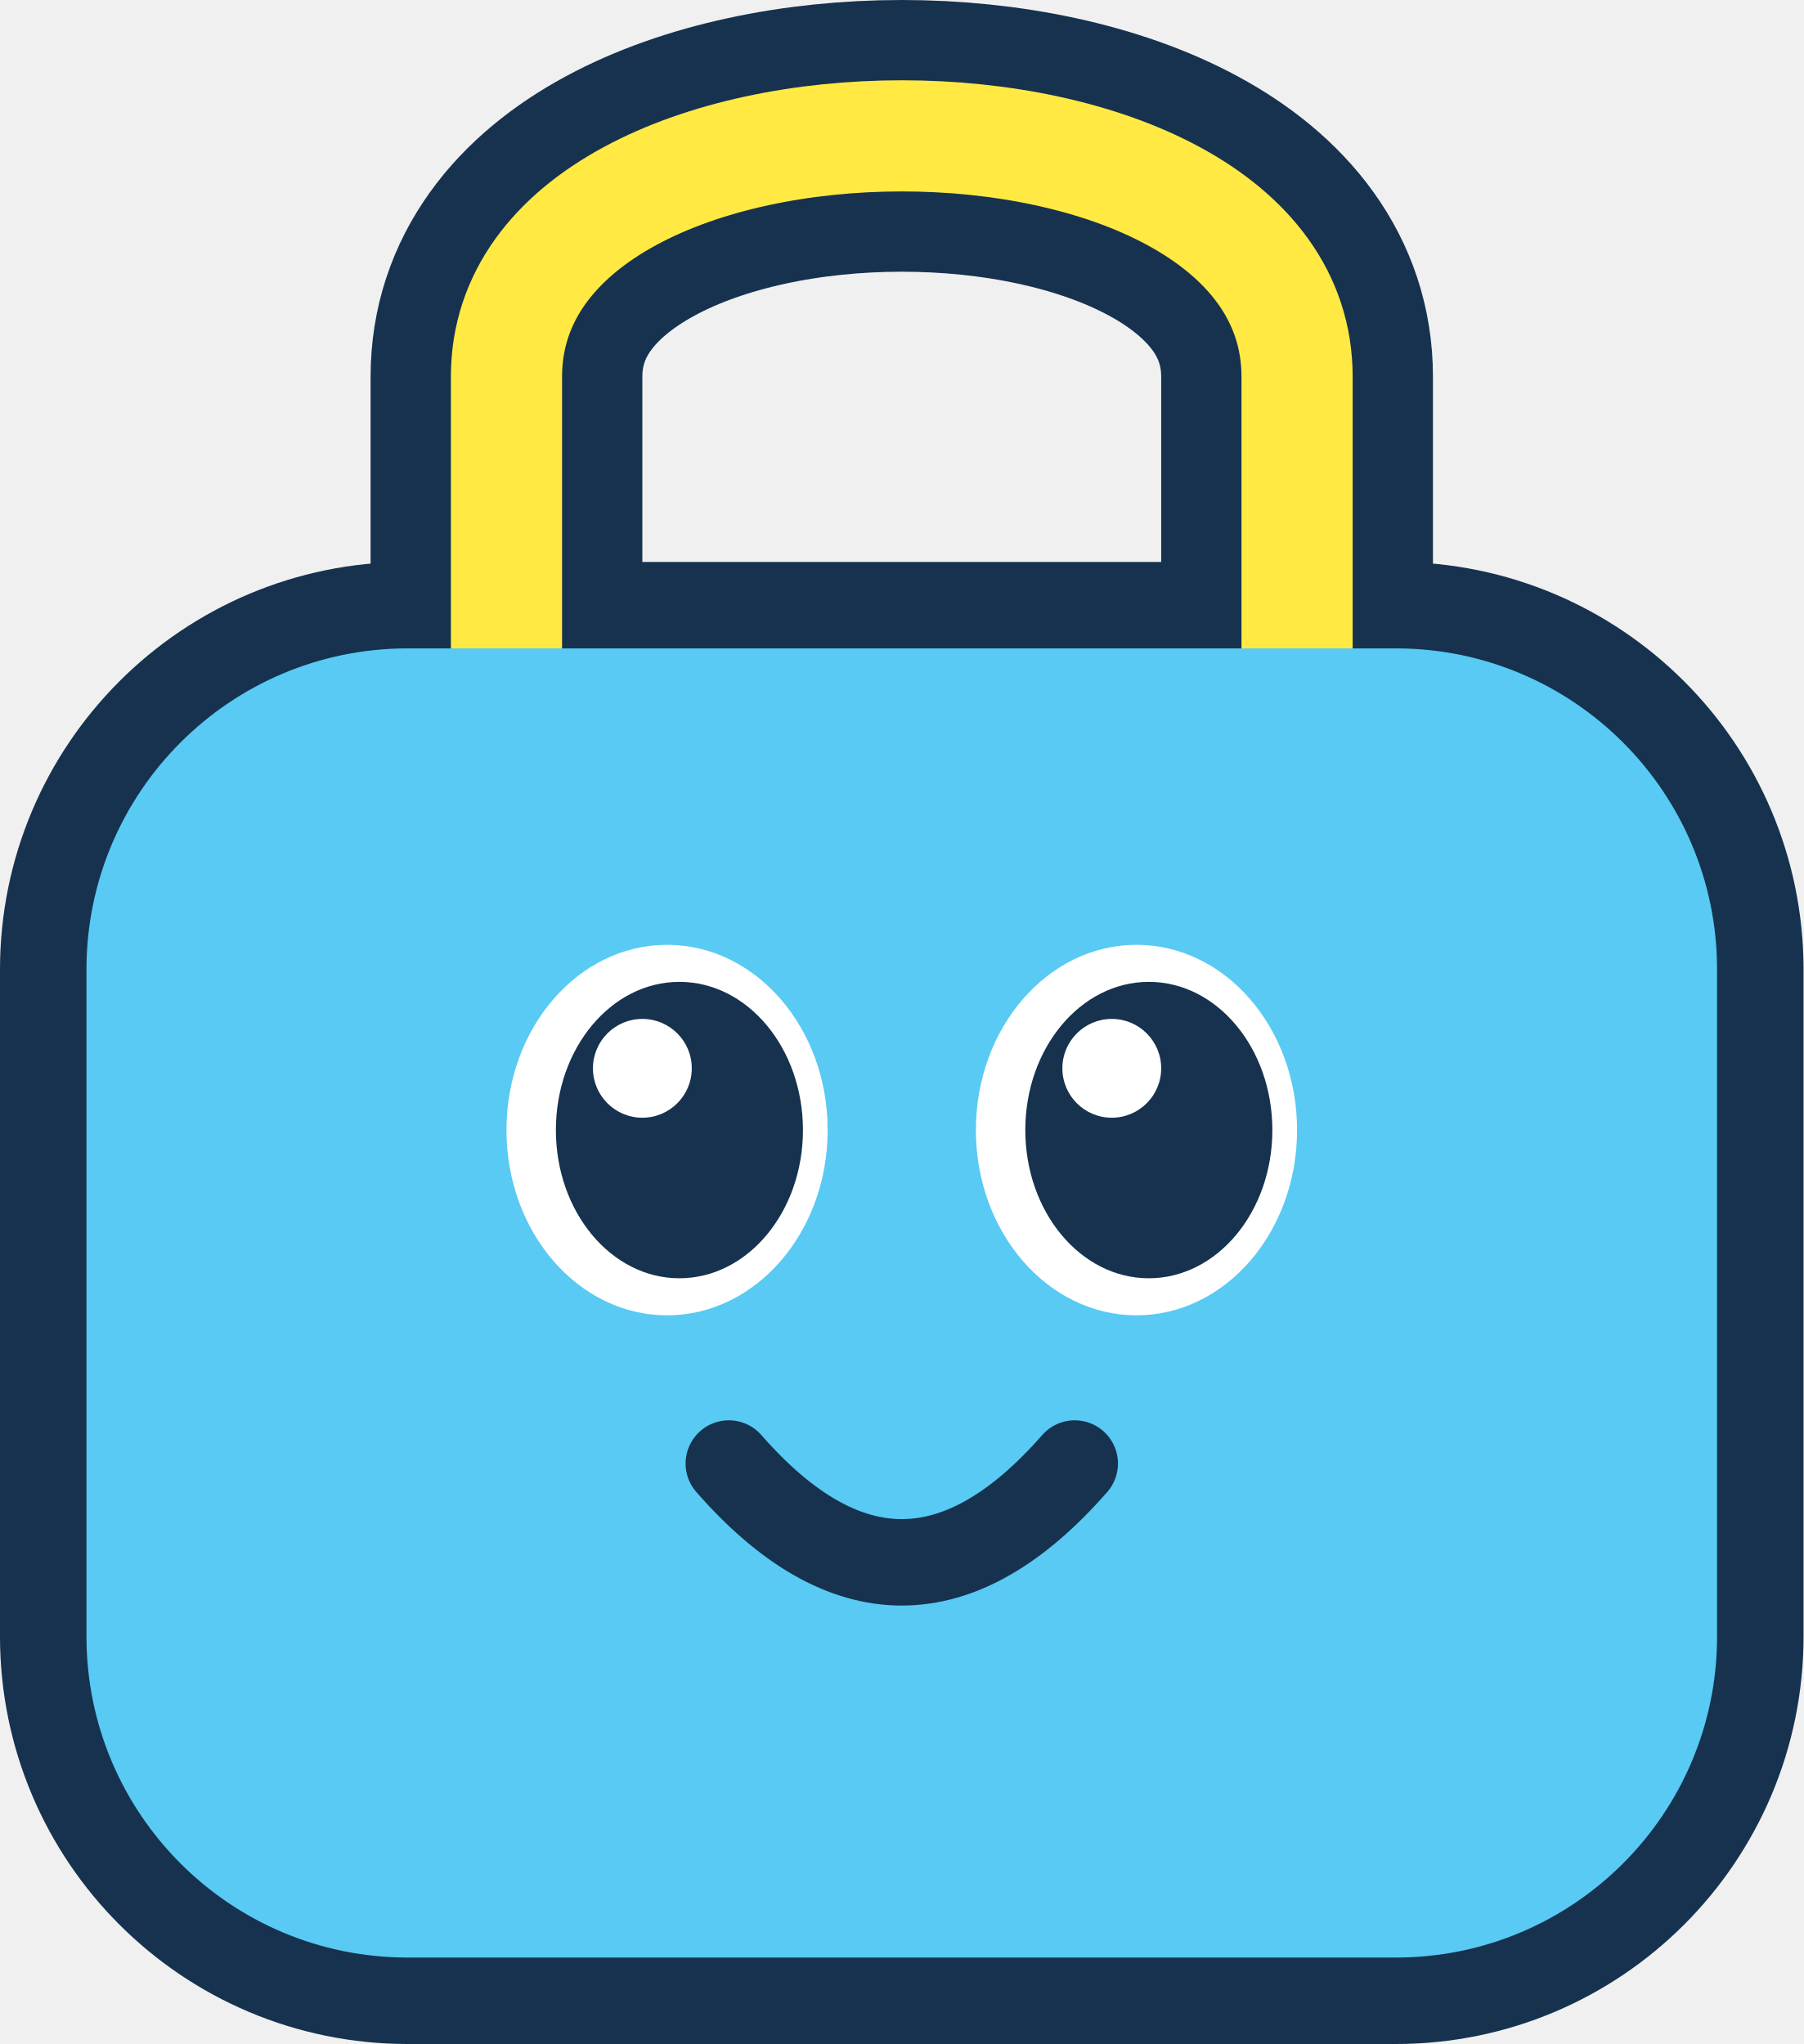
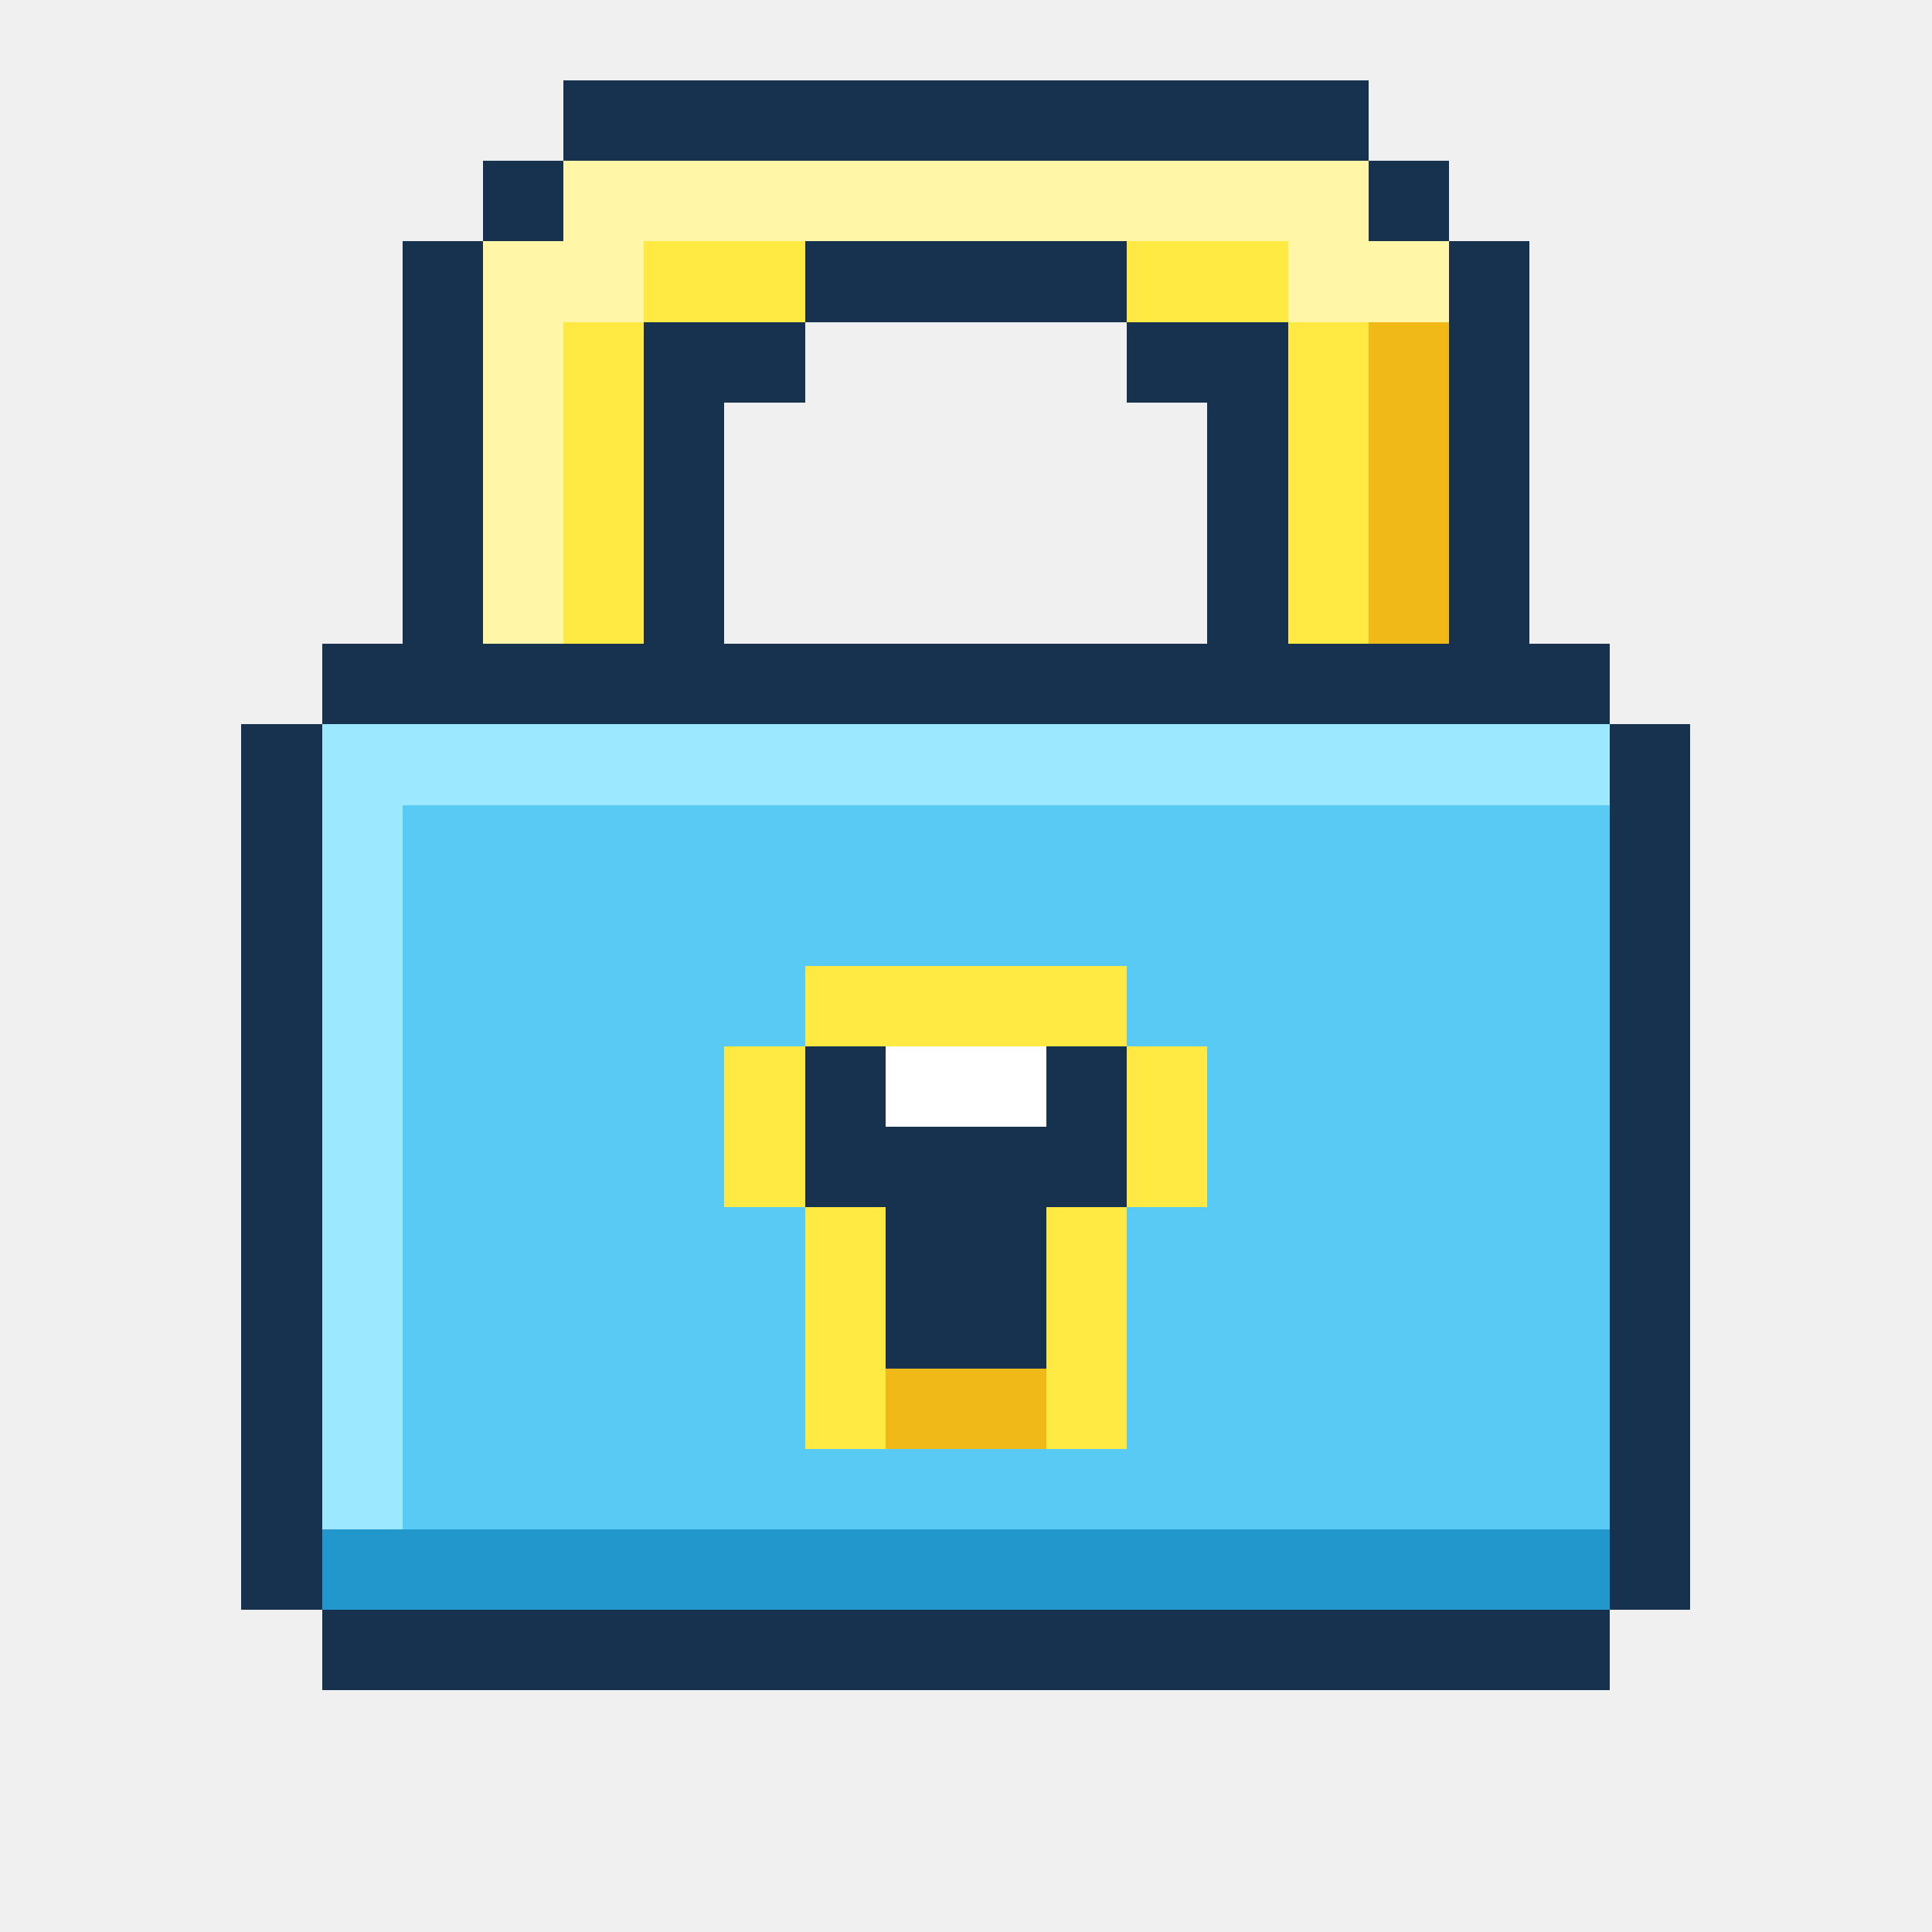
- <svg xmlns="http://www.w3.org/2000/svg" width="146" height="165.5" viewBox="0 0 146 165.5">
-   <g>
-     <g>
-       <path d="M41 62.5 L41 30.5 C41 4.5 105 4.5 105 30.5 L105 62.5" fill="none" stroke="#16324f" stroke-width="22" stroke-linecap="round" stroke-miterlimit="10" />
-       <path d="M33 52.5 L113 52.5 C127.359 52.5 139 64.141 139 78.5 L139 132.5 C139 146.859 127.359 158.5 113 158.5 L33 158.5 C18.641 158.5 7 146.859 7 132.5 L7 78.5 C7 64.141 18.641 52.5 33 52.5 Z" fill="#16324f" stroke="#16324f" stroke-width="14" stroke-linejoin="round" />
-       <path d="M41 62.5 L41 30.5 C41 4.5 105 4.5 105 30.5 L105 62.5" fill="none" stroke="#ffe942" stroke-width="9" stroke-linecap="round" stroke-miterlimit="10" />
-       <path d="M33 52.5 L113 52.5 C127.359 52.5 139 64.141 139 78.5 L139 132.5 C139 146.859 127.359 158.5 113 158.5 L33 158.5 C18.641 158.5 7 146.859 7 132.5 L7 78.5 C7 64.141 18.641 52.5 33 52.5 Z" fill="#58caf3" />
-       <ellipse cx="54" cy="91.5" rx="13" ry="15" fill="#ffffff" />
-       <ellipse cx="55" cy="91.5" rx="10" ry="12" fill="#16324f" />
-       <circle cx="52" cy="86.5" r="4" fill="#ffffff" />
-       <ellipse cx="92" cy="91.5" rx="13" ry="15" fill="#ffffff" />
-       <ellipse cx="93" cy="91.5" rx="10" ry="12" fill="#16324f" />
-       <circle cx="90" cy="86.5" r="4" fill="#ffffff" />
-       <path d="M59 118.5 C68.333 129.167 77.667 129.167 87 118.5" fill="none" stroke="#16324f" stroke-width="7" stroke-linecap="round" stroke-miterlimit="10" />
-     </g>
-   </g>
+ <svg xmlns="http://www.w3.org/2000/svg" viewBox="0 0 192 192" width="192" height="192" shape-rendering="crispEdges">
+   <rect x="56" y="8" width="80" height="8" fill="#16324f" />
+   <rect x="48" y="16" width="8" height="8" fill="#16324f" />
+   <rect x="56" y="16" width="80" height="8" fill="#fff6a8" />
+   <rect x="136" y="16" width="8" height="8" fill="#16324f" />
+   <rect x="40" y="24" width="8" height="8" fill="#16324f" />
+   <rect x="48" y="24" width="16" height="8" fill="#fff6a8" />
+   <rect x="64" y="24" width="16" height="8" fill="#ffe942" />
+   <rect x="80" y="24" width="32" height="8" fill="#16324f" />
+   <rect x="112" y="24" width="16" height="8" fill="#ffe942" />
+   <rect x="128" y="24" width="16" height="8" fill="#fff6a8" />
+   <rect x="144" y="24" width="8" height="8" fill="#16324f" />
+   <rect x="40" y="32" width="8" height="8" fill="#16324f" />
+   <rect x="48" y="32" width="8" height="8" fill="#fff6a8" />
+   <rect x="56" y="32" width="8" height="8" fill="#ffe942" />
+   <rect x="64" y="32" width="16" height="8" fill="#16324f" />
+   <rect x="112" y="32" width="16" height="8" fill="#16324f" />
+   <rect x="128" y="32" width="8" height="8" fill="#ffe942" />
+   <rect x="136" y="32" width="8" height="8" fill="#f0b917" />
+   <rect x="144" y="32" width="8" height="8" fill="#16324f" />
+   <rect x="40" y="40" width="8" height="8" fill="#16324f" />
+   <rect x="48" y="40" width="8" height="8" fill="#fff6a8" />
+   <rect x="56" y="40" width="8" height="8" fill="#ffe942" />
+   <rect x="64" y="40" width="8" height="8" fill="#16324f" />
+   <rect x="120" y="40" width="8" height="8" fill="#16324f" />
+   <rect x="128" y="40" width="8" height="8" fill="#ffe942" />
+   <rect x="136" y="40" width="8" height="8" fill="#f0b917" />
+   <rect x="144" y="40" width="8" height="8" fill="#16324f" />
+   <rect x="40" y="48" width="8" height="8" fill="#16324f" />
+   <rect x="48" y="48" width="8" height="8" fill="#fff6a8" />
+   <rect x="56" y="48" width="8" height="8" fill="#ffe942" />
+   <rect x="64" y="48" width="8" height="8" fill="#16324f" />
+   <rect x="120" y="48" width="8" height="8" fill="#16324f" />
+   <rect x="128" y="48" width="8" height="8" fill="#ffe942" />
+   <rect x="136" y="48" width="8" height="8" fill="#f0b917" />
+   <rect x="144" y="48" width="8" height="8" fill="#16324f" />
+   <rect x="40" y="56" width="8" height="8" fill="#16324f" />
+   <rect x="48" y="56" width="8" height="8" fill="#fff6a8" />
+   <rect x="56" y="56" width="8" height="8" fill="#ffe942" />
+   <rect x="64" y="56" width="8" height="8" fill="#16324f" />
+   <rect x="120" y="56" width="8" height="8" fill="#16324f" />
+   <rect x="128" y="56" width="8" height="8" fill="#ffe942" />
+   <rect x="136" y="56" width="8" height="8" fill="#f0b917" />
+   <rect x="144" y="56" width="8" height="8" fill="#16324f" />
+   <rect x="32" y="64" width="128" height="8" fill="#16324f" />
+   <rect x="24" y="72" width="8" height="8" fill="#16324f" />
+   <rect x="32" y="72" width="128" height="8" fill="#9be8ff" />
+   <rect x="160" y="72" width="8" height="8" fill="#16324f" />
+   <rect x="24" y="80" width="8" height="8" fill="#16324f" />
+   <rect x="32" y="80" width="8" height="8" fill="#9be8ff" />
+   <rect x="40" y="80" width="120" height="8" fill="#58caf3" />
+   <rect x="160" y="80" width="8" height="8" fill="#16324f" />
+   <rect x="24" y="88" width="8" height="8" fill="#16324f" />
+   <rect x="32" y="88" width="8" height="8" fill="#9be8ff" />
+   <rect x="40" y="88" width="120" height="8" fill="#58caf3" />
+   <rect x="160" y="88" width="8" height="8" fill="#16324f" />
+   <rect x="24" y="96" width="8" height="8" fill="#16324f" />
+   <rect x="32" y="96" width="8" height="8" fill="#9be8ff" />
+   <rect x="40" y="96" width="40" height="8" fill="#58caf3" />
+   <rect x="80" y="96" width="32" height="8" fill="#ffe942" />
+   <rect x="112" y="96" width="48" height="8" fill="#58caf3" />
+   <rect x="160" y="96" width="8" height="8" fill="#16324f" />
+   <rect x="24" y="104" width="8" height="8" fill="#16324f" />
+   <rect x="32" y="104" width="8" height="8" fill="#9be8ff" />
+   <rect x="40" y="104" width="32" height="8" fill="#58caf3" />
+   <rect x="72" y="104" width="8" height="8" fill="#ffe942" />
+   <rect x="80" y="104" width="8" height="8" fill="#16324f" />
+   <rect x="88" y="104" width="16" height="8" fill="#ffffff" />
+   <rect x="104" y="104" width="8" height="8" fill="#16324f" />
+   <rect x="112" y="104" width="8" height="8" fill="#ffe942" />
+   <rect x="120" y="104" width="40" height="8" fill="#58caf3" />
+   <rect x="160" y="104" width="8" height="8" fill="#16324f" />
+   <rect x="24" y="112" width="8" height="8" fill="#16324f" />
+   <rect x="32" y="112" width="8" height="8" fill="#9be8ff" />
+   <rect x="40" y="112" width="32" height="8" fill="#58caf3" />
+   <rect x="72" y="112" width="8" height="8" fill="#ffe942" />
+   <rect x="80" y="112" width="32" height="8" fill="#16324f" />
+   <rect x="112" y="112" width="8" height="8" fill="#ffe942" />
+   <rect x="120" y="112" width="40" height="8" fill="#58caf3" />
+   <rect x="160" y="112" width="8" height="8" fill="#16324f" />
+   <rect x="24" y="120" width="8" height="8" fill="#16324f" />
+   <rect x="32" y="120" width="8" height="8" fill="#9be8ff" />
+   <rect x="40" y="120" width="40" height="8" fill="#58caf3" />
+   <rect x="80" y="120" width="8" height="8" fill="#ffe942" />
+   <rect x="88" y="120" width="16" height="8" fill="#16324f" />
+   <rect x="104" y="120" width="8" height="8" fill="#ffe942" />
+   <rect x="112" y="120" width="48" height="8" fill="#58caf3" />
+   <rect x="160" y="120" width="8" height="8" fill="#16324f" />
+   <rect x="24" y="128" width="8" height="8" fill="#16324f" />
+   <rect x="32" y="128" width="8" height="8" fill="#9be8ff" />
+   <rect x="40" y="128" width="40" height="8" fill="#58caf3" />
+   <rect x="80" y="128" width="8" height="8" fill="#ffe942" />
+   <rect x="88" y="128" width="16" height="8" fill="#16324f" />
+   <rect x="104" y="128" width="8" height="8" fill="#ffe942" />
+   <rect x="112" y="128" width="48" height="8" fill="#58caf3" />
+   <rect x="160" y="128" width="8" height="8" fill="#16324f" />
+   <rect x="24" y="136" width="8" height="8" fill="#16324f" />
+   <rect x="32" y="136" width="8" height="8" fill="#9be8ff" />
+   <rect x="40" y="136" width="40" height="8" fill="#58caf3" />
+   <rect x="80" y="136" width="8" height="8" fill="#ffe942" />
+   <rect x="88" y="136" width="16" height="8" fill="#f0b917" />
+   <rect x="104" y="136" width="8" height="8" fill="#ffe942" />
+   <rect x="112" y="136" width="48" height="8" fill="#58caf3" />
+   <rect x="160" y="136" width="8" height="8" fill="#16324f" />
+   <rect x="24" y="144" width="8" height="8" fill="#16324f" />
+   <rect x="32" y="144" width="8" height="8" fill="#9be8ff" />
+   <rect x="40" y="144" width="120" height="8" fill="#58caf3" />
+   <rect x="160" y="144" width="8" height="8" fill="#16324f" />
+   <rect x="24" y="152" width="8" height="8" fill="#16324f" />
+   <rect x="32" y="152" width="128" height="8" fill="#2297cc" />
+   <rect x="160" y="152" width="8" height="8" fill="#16324f" />
+   <rect x="32" y="160" width="128" height="8" fill="#16324f" />
</svg>
